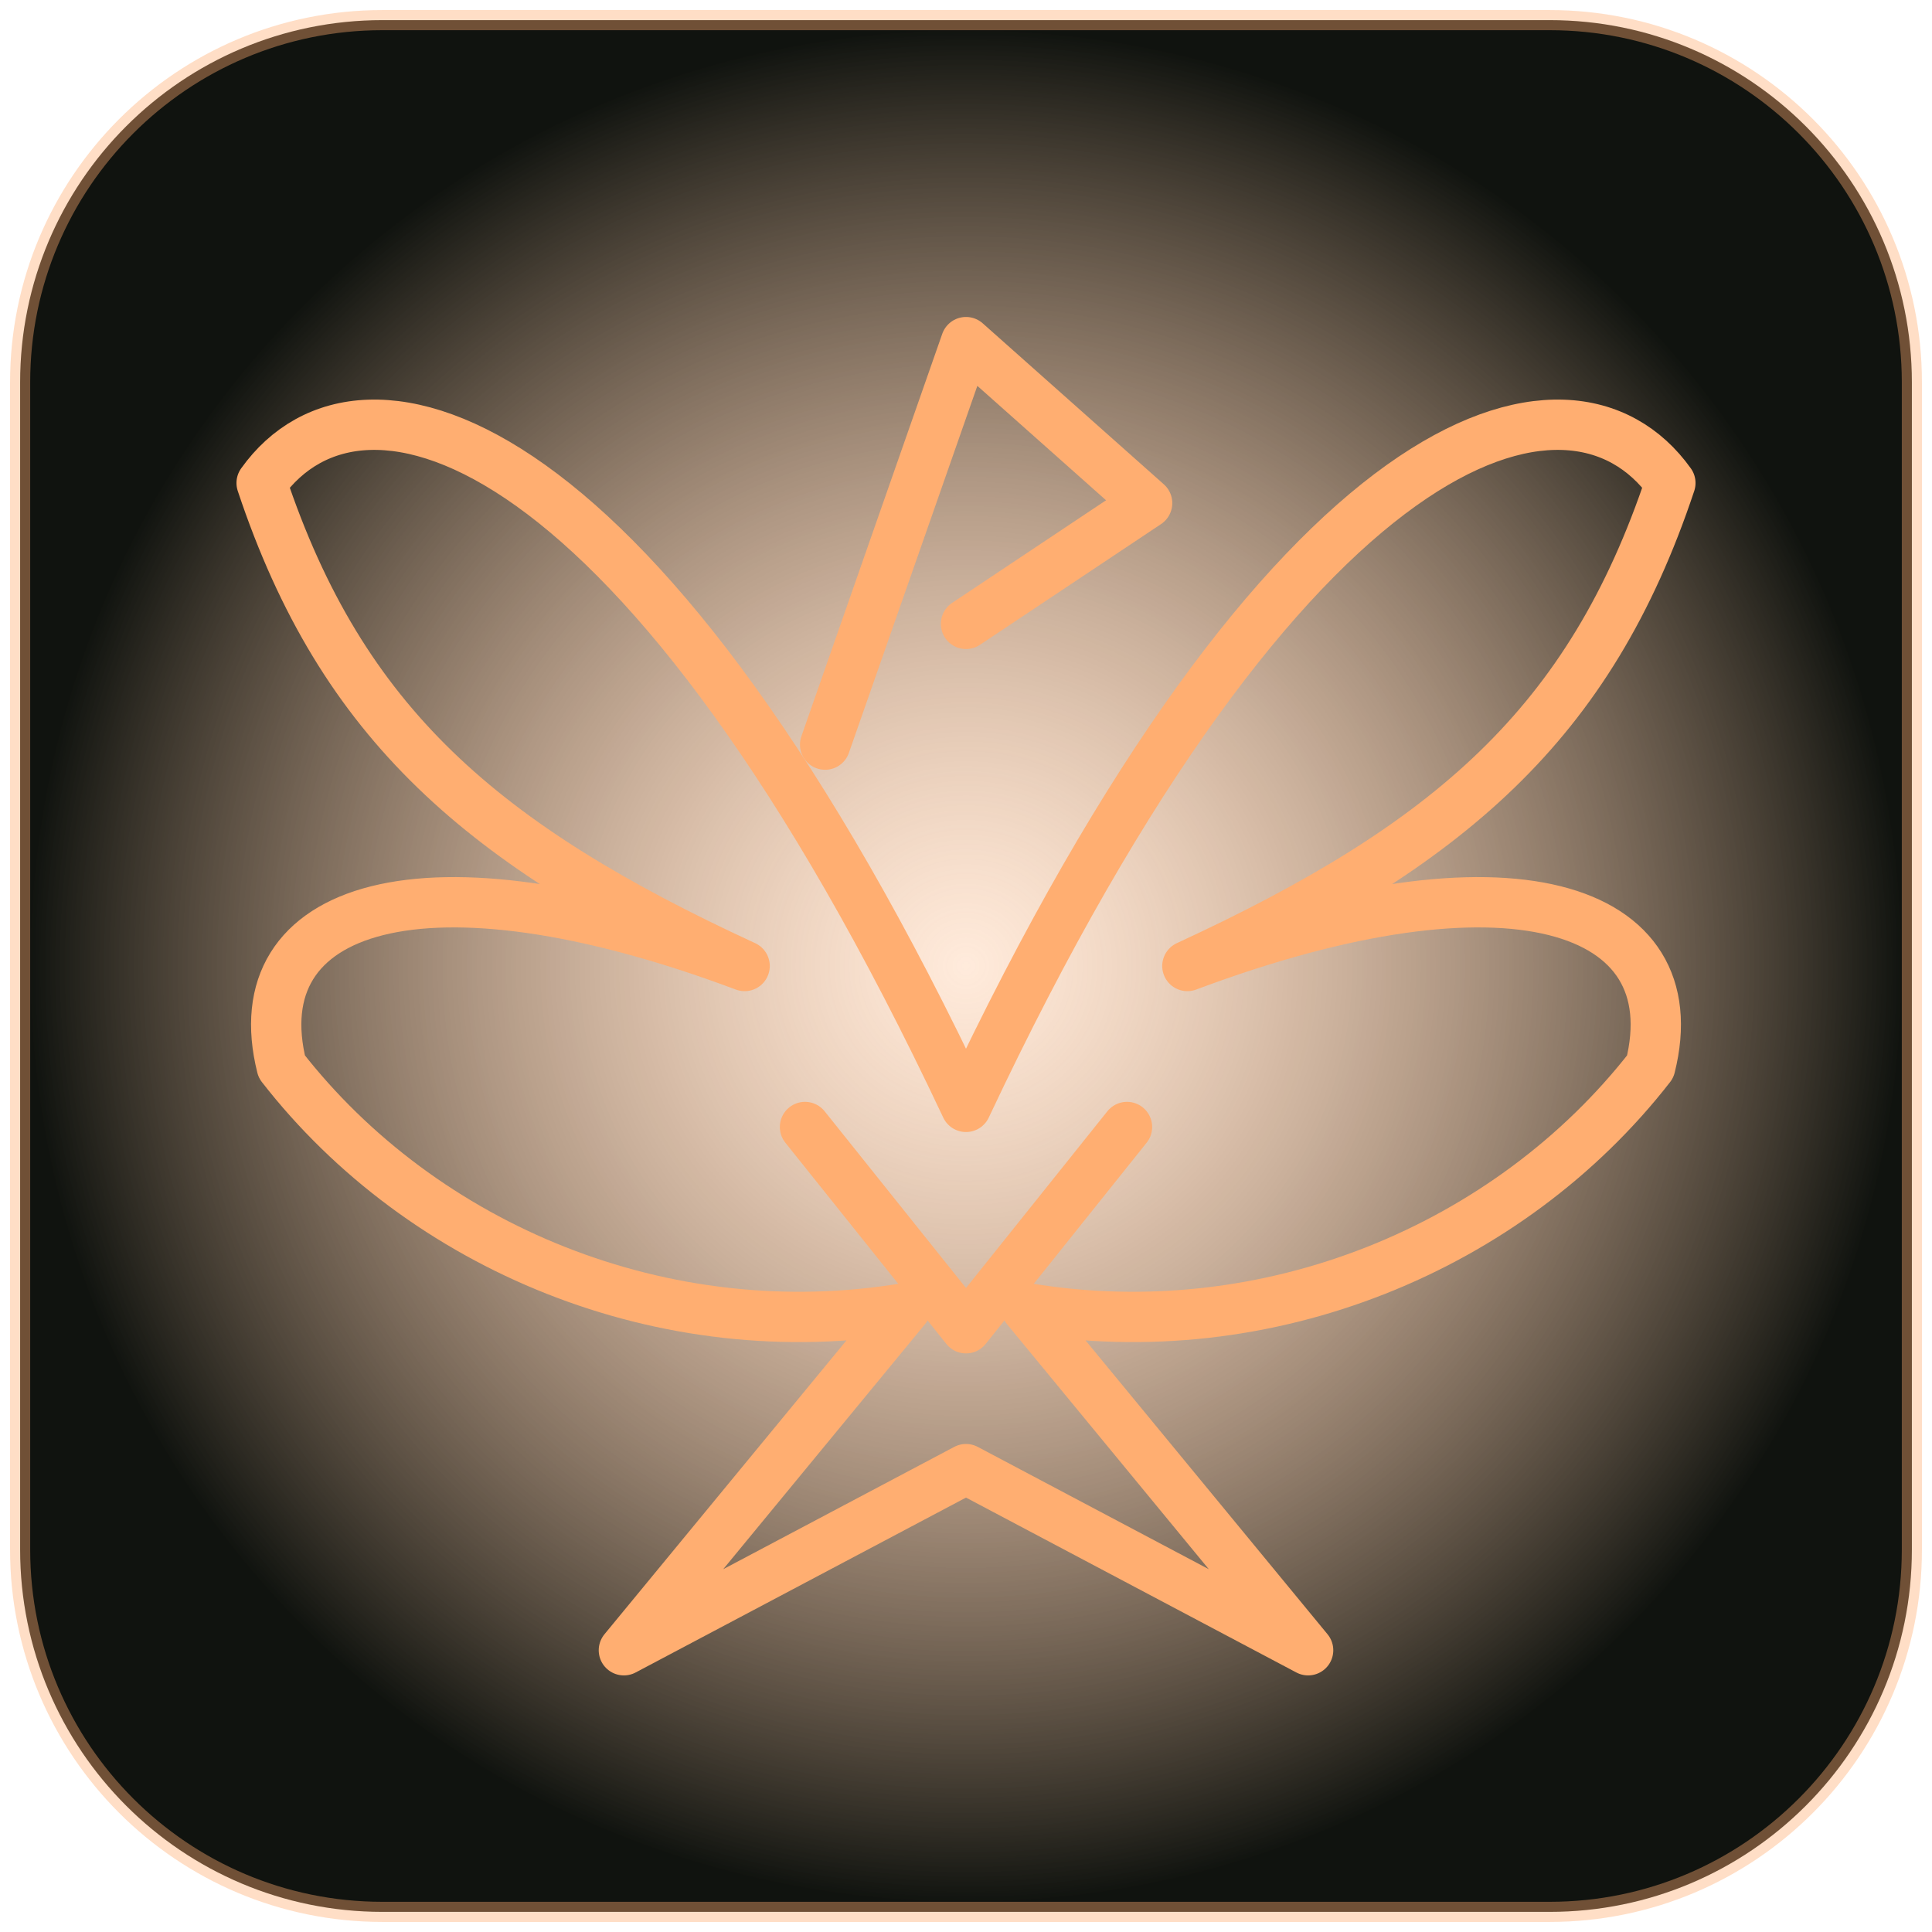
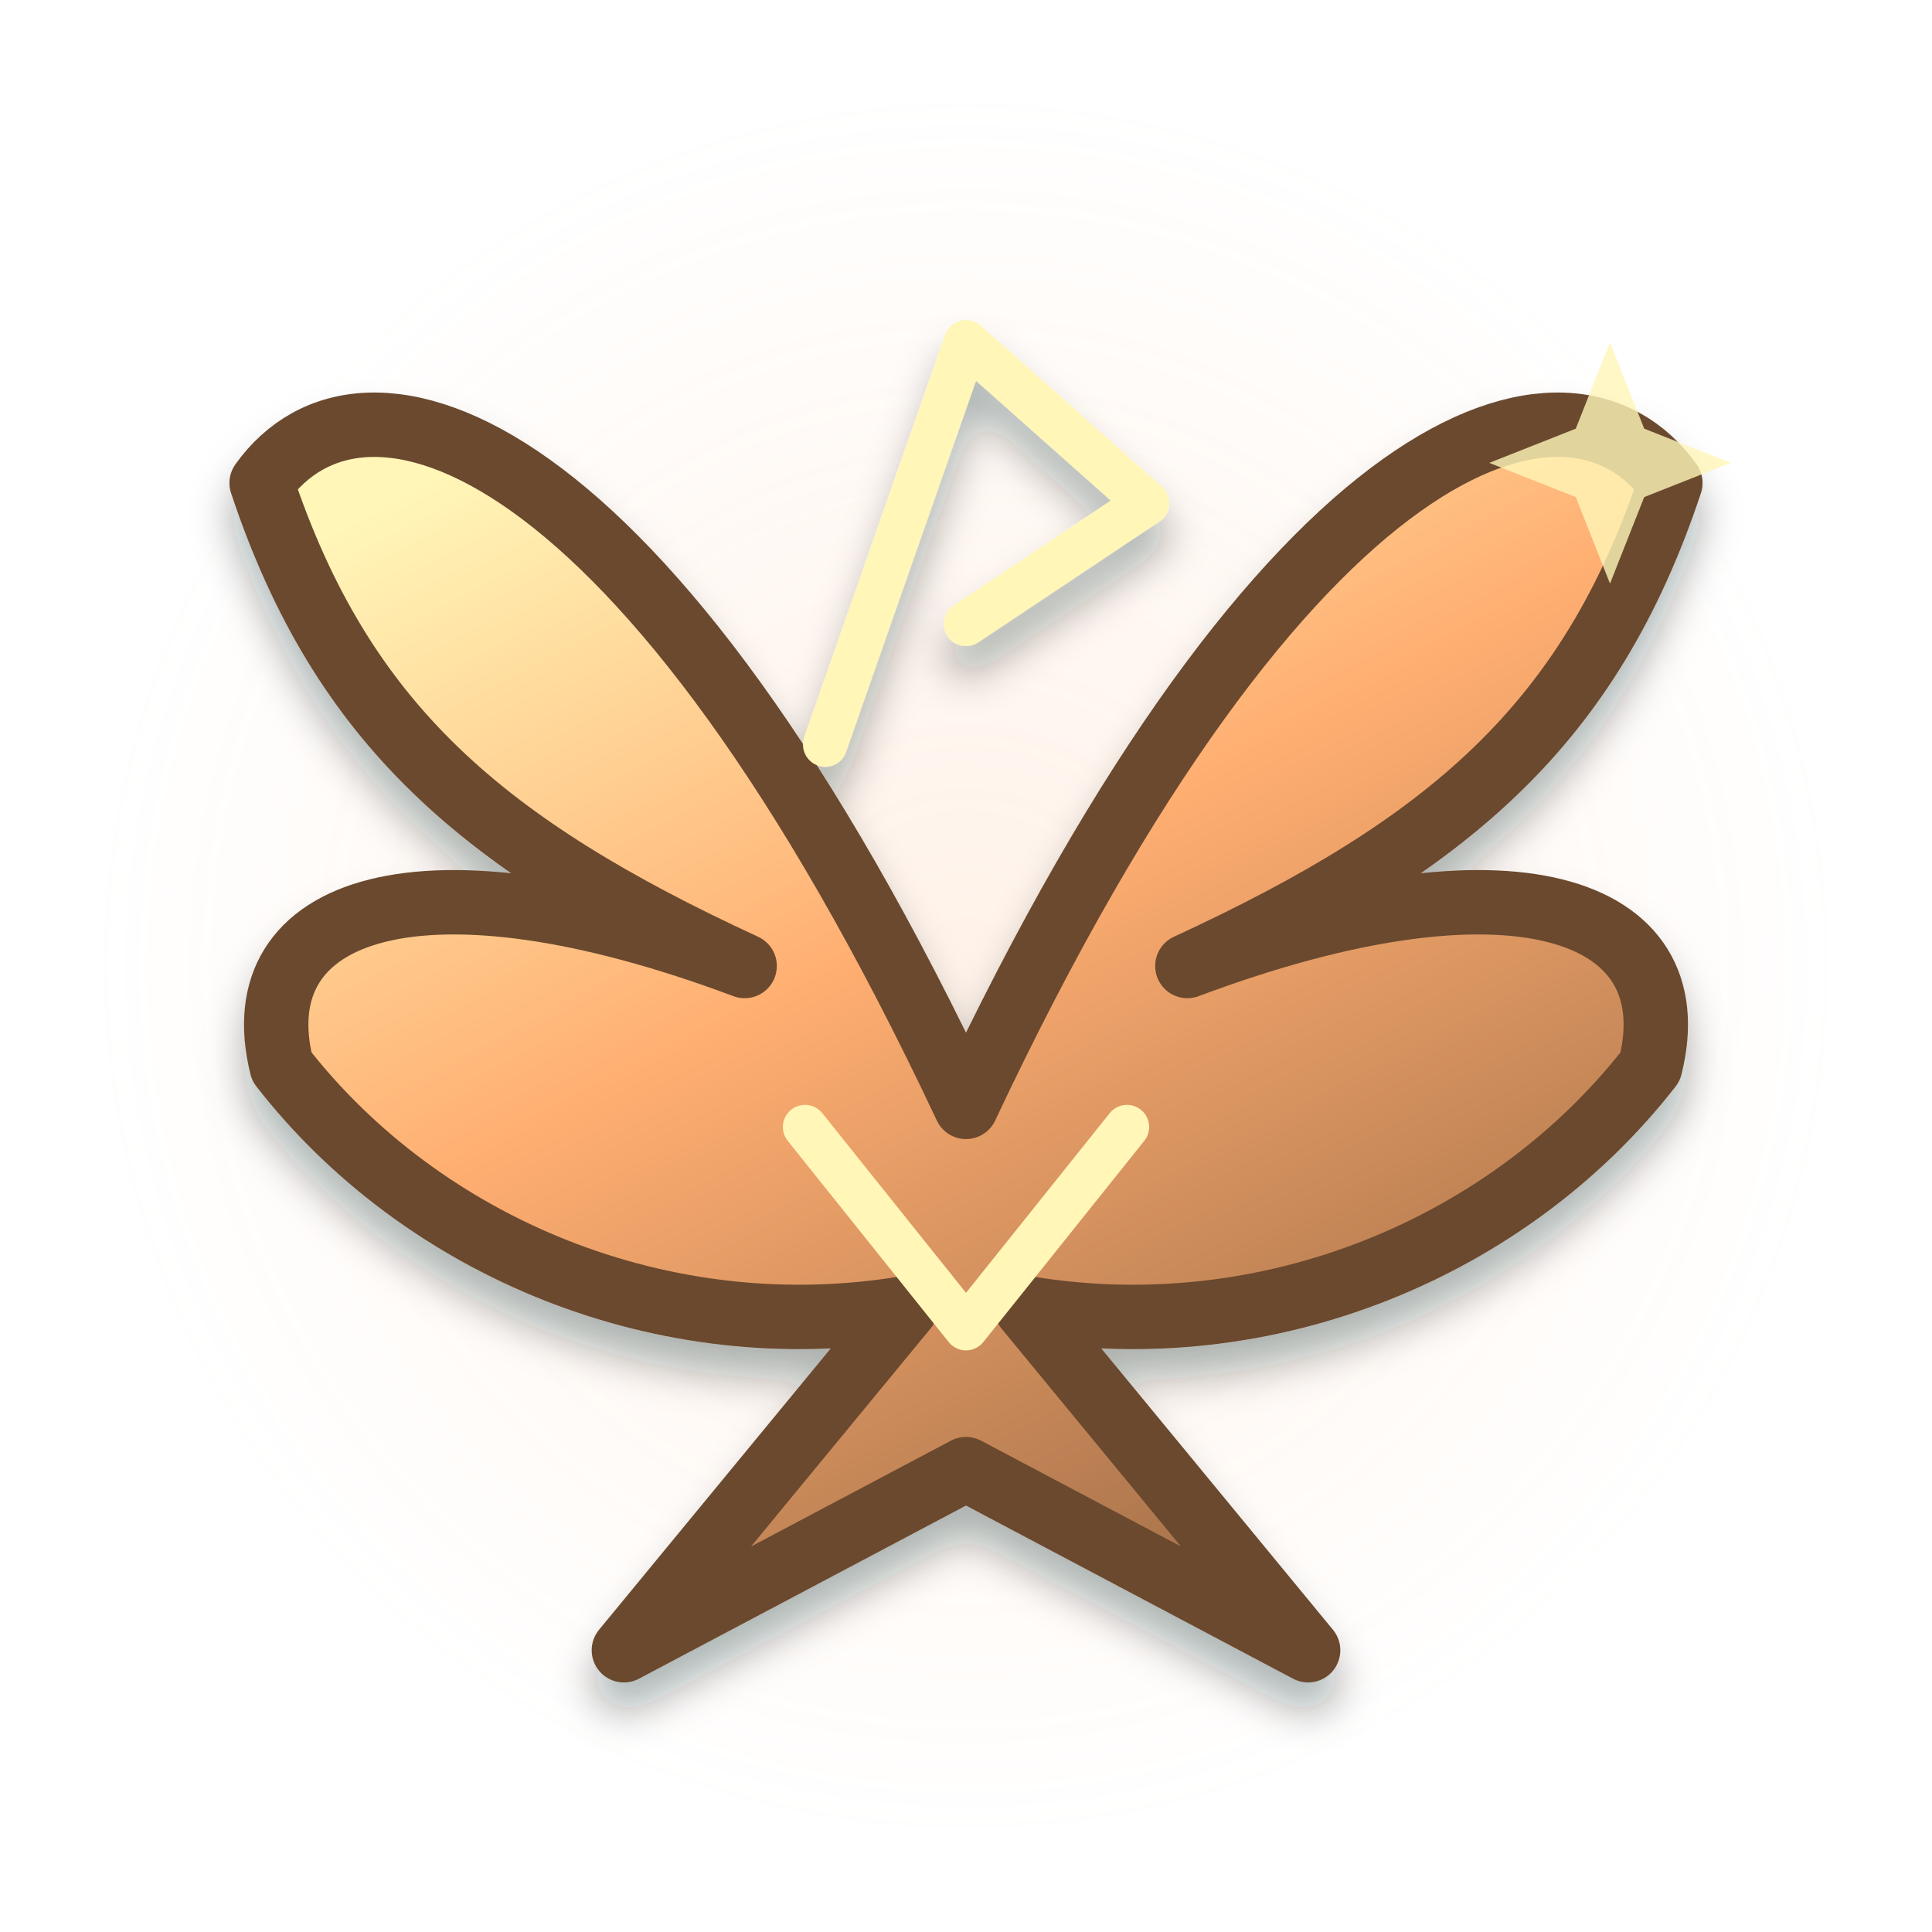
<svg xmlns="http://www.w3.org/2000/svg" viewBox="0 0 96 96">
  <defs>
-     <radialGradient id="g">
-       <stop stop-color="#ffae71" stop-opacity=".25" />
-       <stop offset="1" stop-color="#10130f" />
+     <linearGradient id="body" x1=".2" x2=".8" y2="1">
+       <stop stop-color="#fff6b8" />
+       <stop offset=".42" stop-color="#ffae71" />
+       <stop offset="1" stop-color="#946542" />
+     </linearGradient>
+     <linearGradient id="highlight" x2=".6" y2="1">
+       <stop stop-color="#fff7da" />
+       <stop offset="1" stop-color="#ffae71" />
+     </linearGradient>
+     <radialGradient id="halo">
+       <stop stop-color="#ffae71" stop-opacity=".16" />
+       <stop offset="1" stop-color="#ffae71" stop-opacity="0" />
    </radialGradient>
+     <filter id="shadow" x="-30%" y="-30%" width="160%" height="160%">
+       <feDropShadow dx="0" dy="1.5" stdDeviation="1" flood-color="#111415" flood-opacity=".32" />
+     </filter>
  </defs>
-   <rect x="1" y="1" width="94" height="94" rx="18" fill="url(#g)" stroke="#ffae71" stroke-opacity=".4" />
-   <g transform="translate(8 8)" fill="none" stroke="#ffae71" stroke-width="2.5" stroke-linecap="round" stroke-linejoin="round">
-     <path d="M40 47C24 13 10 9 5 16c4 12 11 18 24 24C13 34 4 37 6 45c7 9 19 14 31 12L23 74l17-9 17 9-14-17c12 2 24-3 31-12 2-8-7-11-23-5 13-6 20-12 24-24-5-7-19-3-35 31Z" />
-     <path d="M33 29l7-20 9 8-9 6M32 48l8 10 8-10" />
+   <circle cx="48" cy="48" r="44" fill="url(#halo)" />
+   <g transform="translate(8 8)" stroke-linecap="round" stroke-linejoin="round" filter="url(#shadow)">
+     <path d="M40 47C24 13 10 9 5 16c4 12 11 18 24 24C13 34 4 37 6 45c7 9 19 14 31 12L23 74l17-9 17 9-14-17c12 2 24-3 31-12 2-8-7-11-23-5 13-6 20-12 24-24-5-7-19-3-35 31Z" fill="url(#body)" stroke="#6b492f" stroke-width="3.2" />
+     <path d="M33 29l7-20 9 8-9 6M32 48l8 10 8-10" fill="none" stroke="#fff6b8" stroke-width="2.2" />
  </g>
+   <path d="m80 17 1.7 4.3L86 23l-4.3 1.7L80 29l-1.7-4.3L74 23l4.3-1.7Z" fill="#fff6b8" opacity=".8" />
</svg>
